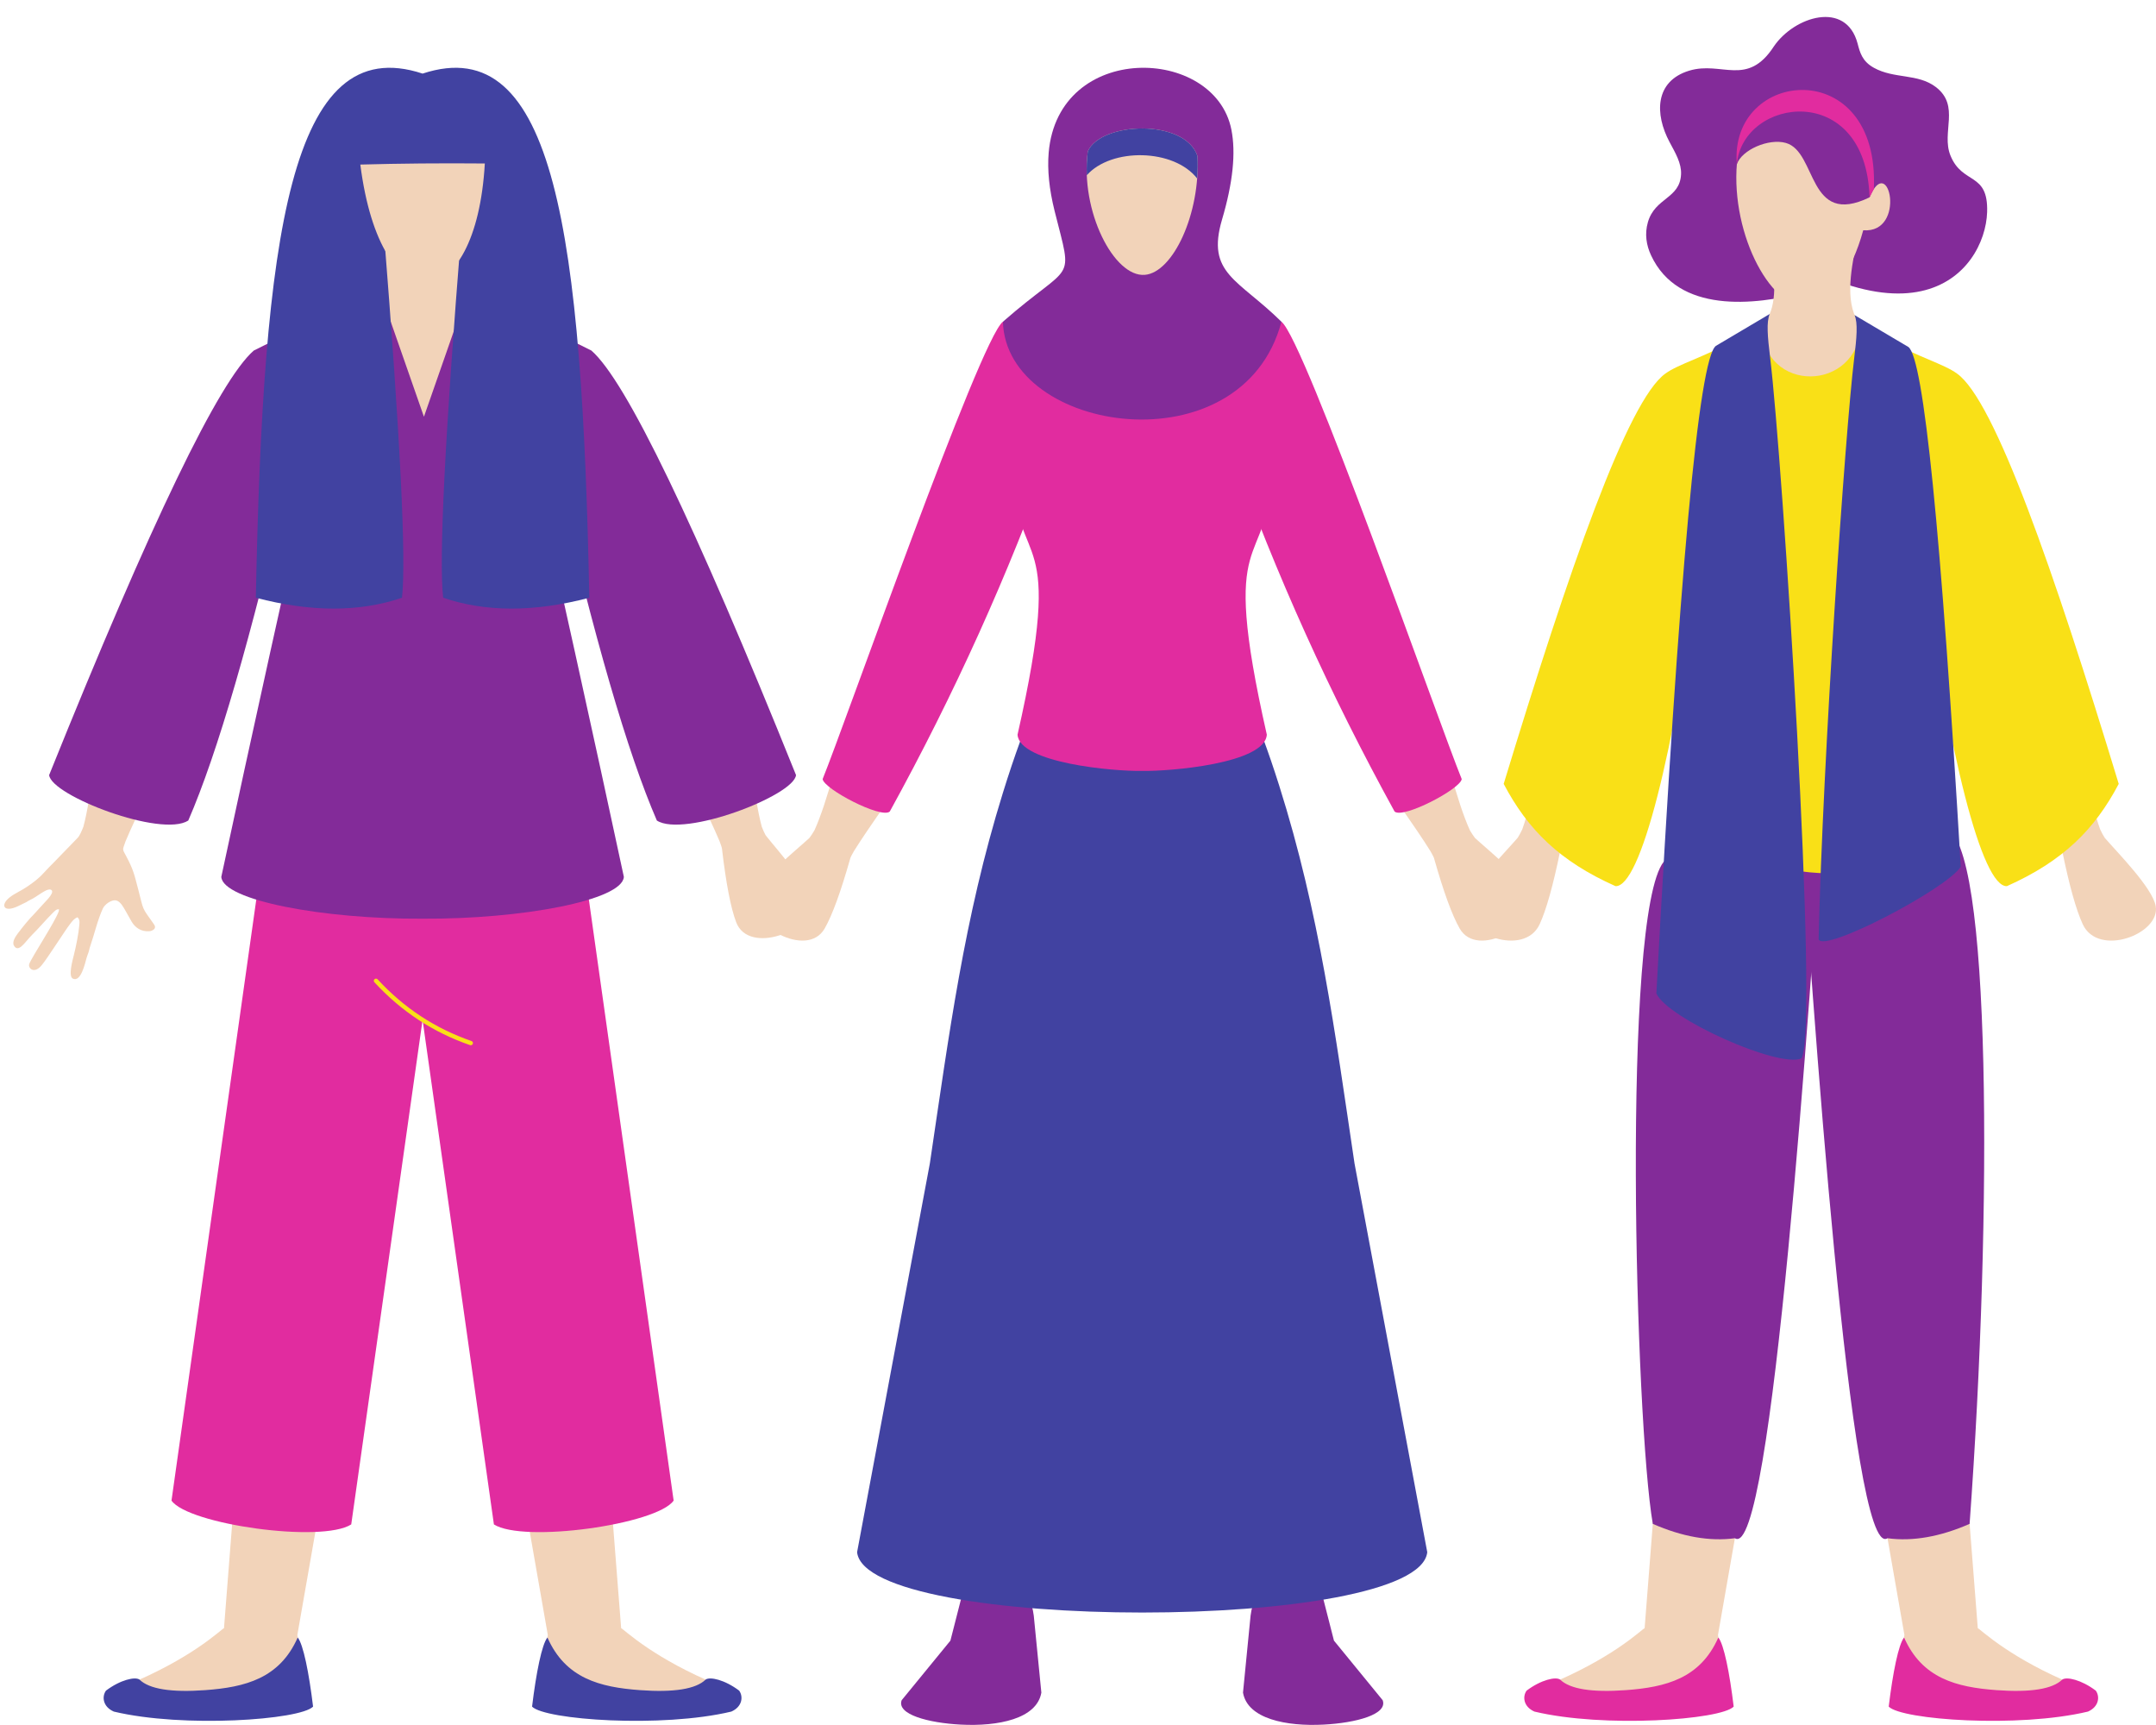
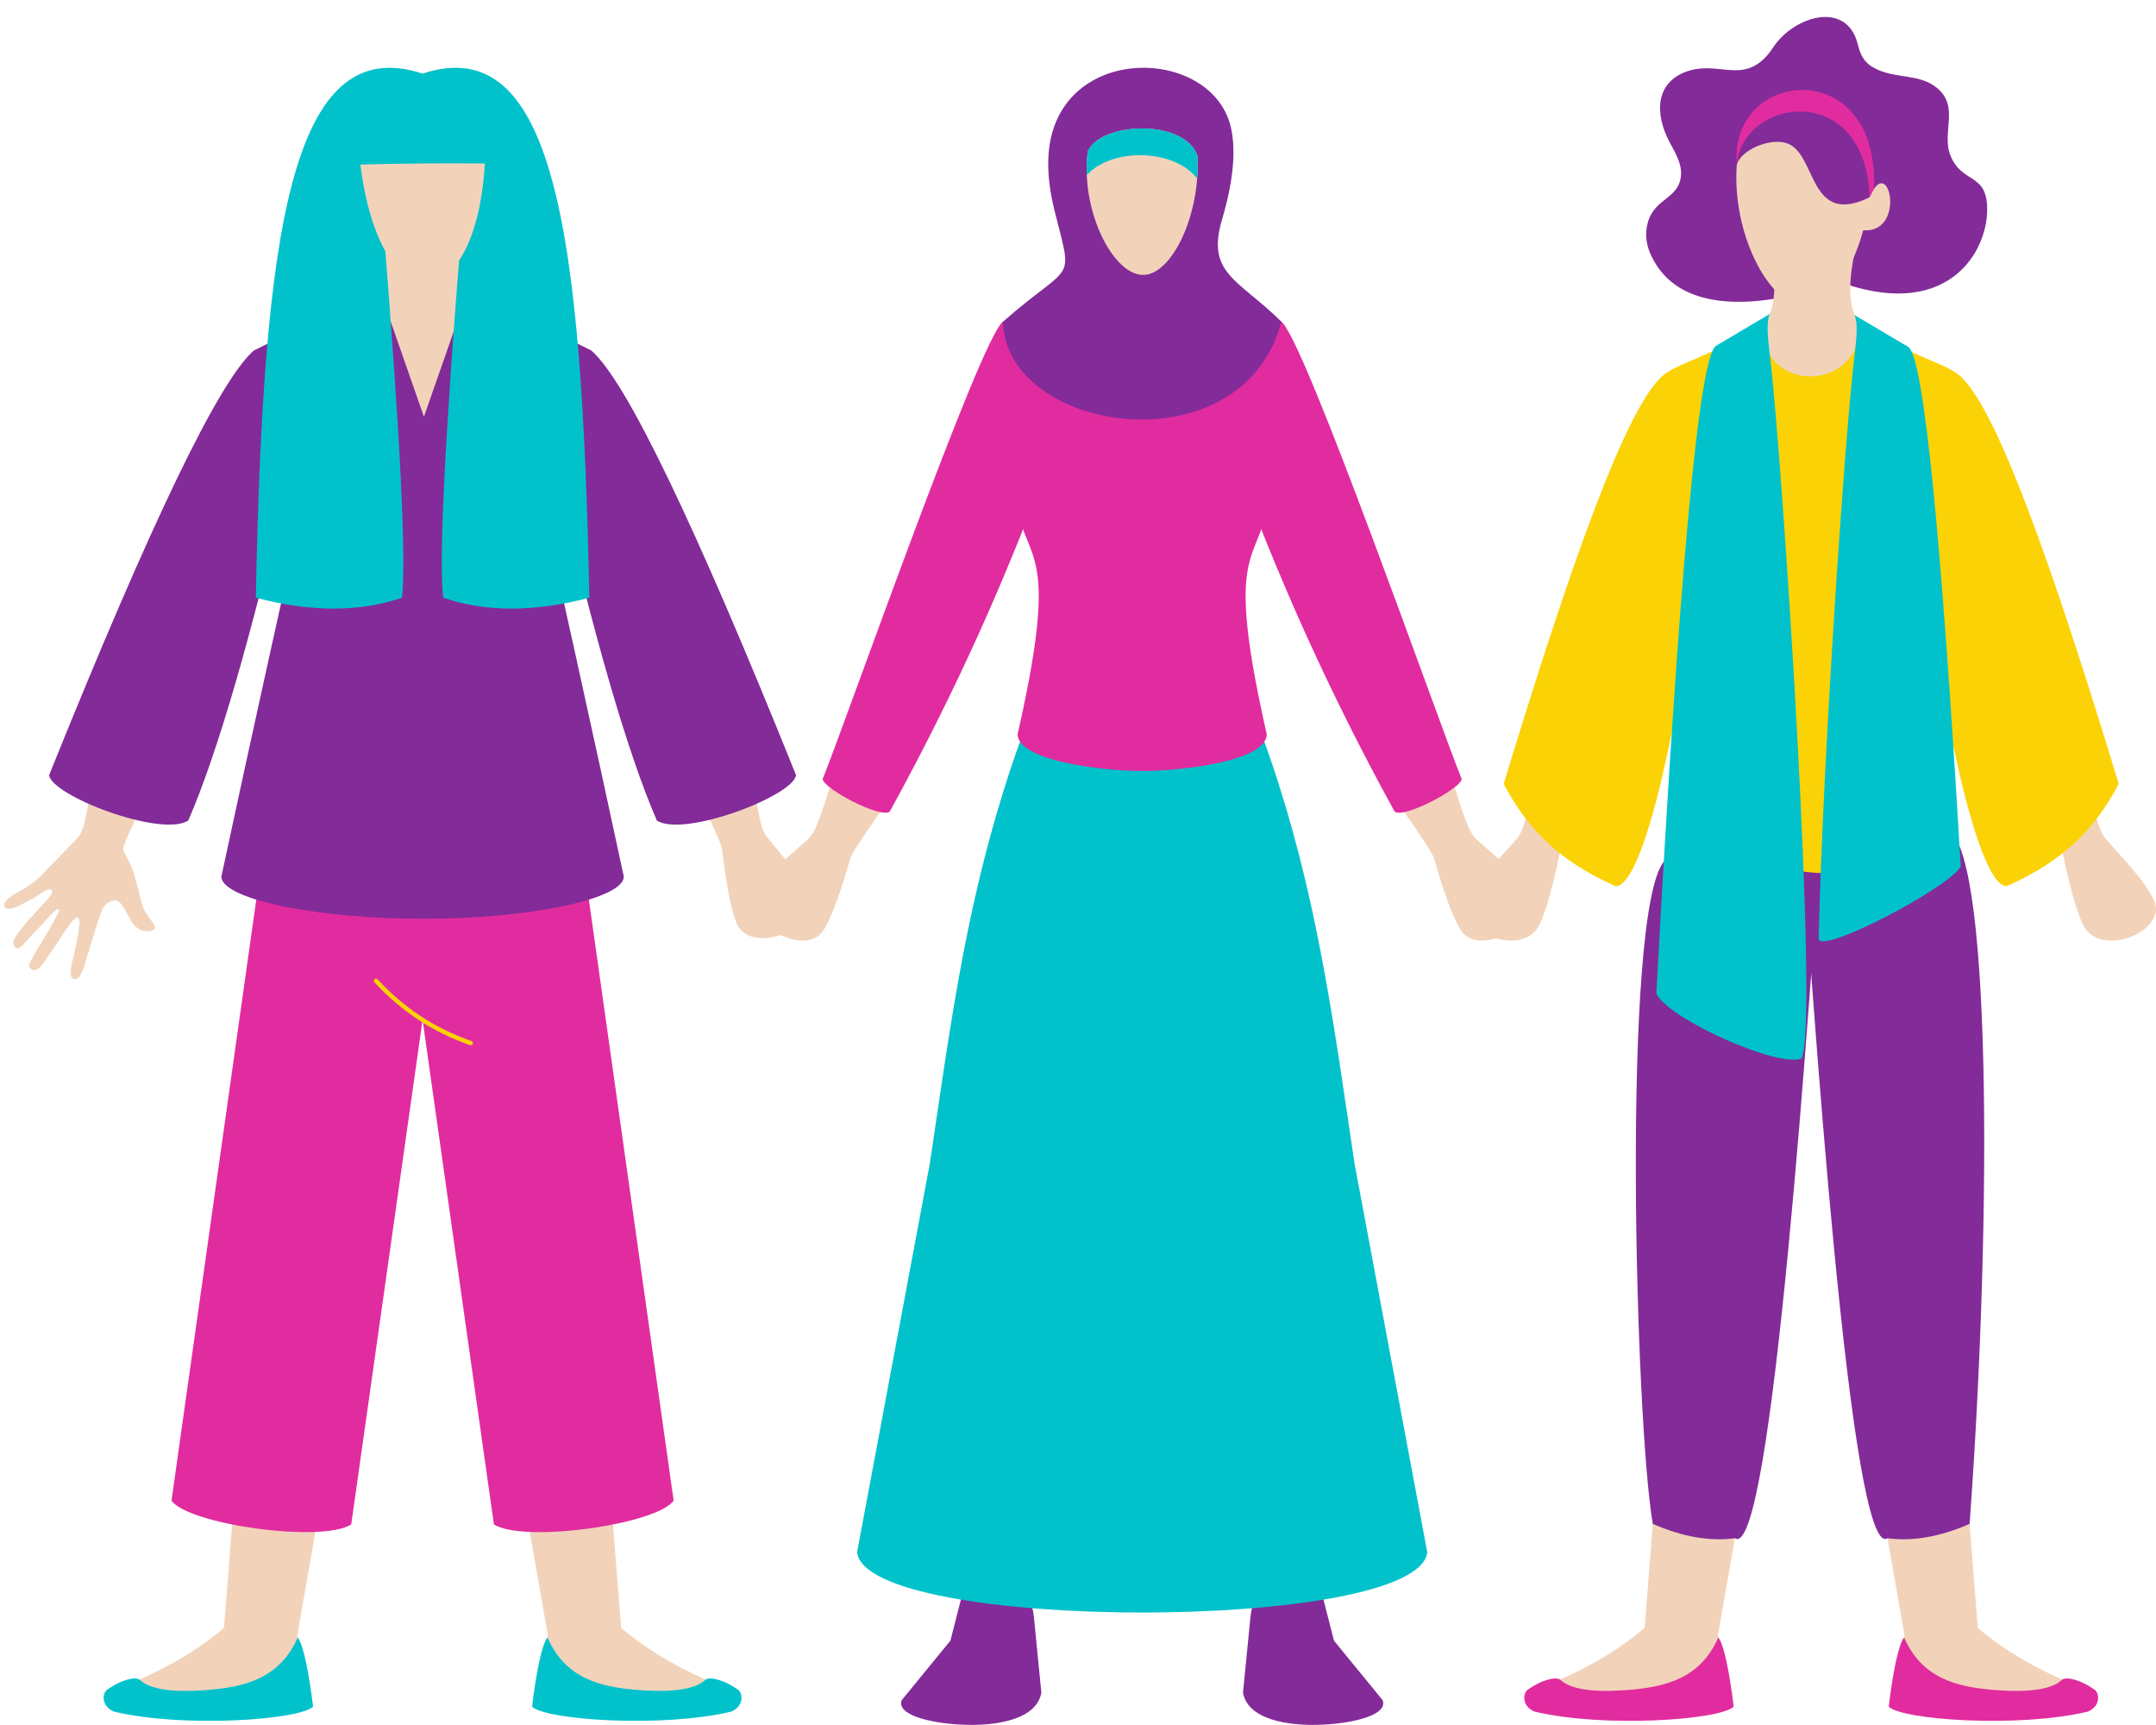
<svg xmlns="http://www.w3.org/2000/svg" height="325.0" preserveAspectRatio="xMidYMid meet" version="1.0" viewBox="-0.8 -3.2 406.3 325.0" width="406.3" zoomAndPan="magnify">
  <defs>
    <clipPath id="a">
      <path d="M 286 305 L 326 305 L 326 321.82 L 286 321.82 Z M 286 305" />
    </clipPath>
    <clipPath id="b">
      <path d="M 355 305 L 395 305 L 395 321.82 L 355 321.82 Z M 355 305" />
    </clipPath>
    <clipPath id="c">
      <path d="M 169 287 L 196 287 L 196 321.82 L 169 321.82 Z M 169 287" />
    </clipPath>
    <clipPath id="d">
      <path d="M 233 287 L 260 287 L 260 321.82 L 233 321.82 Z M 233 287" />
    </clipPath>
    <clipPath id="e">
      <path d="M 99 305 L 139 305 L 139 321.82 L 99 321.82 Z M 99 305" />
    </clipPath>
    <clipPath id="f">
      <path d="M 18 305 L 59 305 L 59 321.82 L 18 321.82 Z M 18 305" />
    </clipPath>
    <clipPath id="g">
      <path d="M 382 142 L 405.5 142 L 405.5 175 L 382 175 Z M 382 142" />
    </clipPath>
  </defs>
  <g>
    <g id="change1_1">
      <path d="M 312.215 264.25 C 324.375 262.75 330.457 262.004 330.457 262.004 C 325.457 290.57 322.957 304.855 322.957 304.855 C 324.016 313.016 324.547 317.098 324.547 317.098 C 323.223 321.363 294.695 320.895 289.449 318.648 C 287.602 317.859 286.852 315.113 290.984 314.242 C 296.793 311.84 301.047 309.379 303.969 307.43 C 307.504 305.074 309.09 303.469 309.129 303.629 C 311.184 277.375 312.215 264.25 312.215 264.25" fill="#f2d3b9" fill-rule="evenodd" />
    </g>
    <g clip-path="url(#a)" id="change2_1">
      <path d="M 325.914 318.375 C 325.145 311.992 324.078 306.664 323.023 305.352 C 319.617 313.07 313.133 314.719 305.609 315.27 C 299.188 315.738 295.055 315.074 293.211 313.285 C 292.402 312.703 289.633 313.297 286.891 315.363 C 286.094 316.473 286.273 318.387 288.367 319.312 C 301.484 322.449 323.496 320.879 325.914 318.375" fill="#e12c9f" fill-rule="evenodd" />
    </g>
    <g id="change1_2">
      <path d="M 368.832 264.25 C 356.668 262.75 350.59 262.004 350.59 262.004 C 355.586 290.57 358.086 304.855 358.086 304.855 C 357.027 313.016 356.496 317.098 356.496 317.098 C 357.824 321.363 386.348 320.895 391.598 318.648 C 393.445 317.859 394.195 315.113 390.062 314.242 C 384.25 311.84 379.996 309.379 377.078 307.43 C 373.543 305.074 371.957 303.469 371.918 303.629 C 369.859 277.375 368.832 264.25 368.832 264.25" fill="#f2d3b9" fill-rule="evenodd" />
    </g>
    <g clip-path="url(#b)" id="change2_2">
      <path d="M 355.129 318.375 C 355.902 311.992 356.969 306.664 358.023 305.352 C 361.43 313.07 367.91 314.719 375.438 315.27 C 381.859 315.738 385.992 315.074 387.832 313.285 C 388.645 312.703 391.414 313.297 394.152 315.363 C 394.949 316.473 394.773 318.387 392.68 319.312 C 379.562 322.449 357.551 320.879 355.129 318.375" fill="#e12c9f" fill-rule="evenodd" />
    </g>
    <g id="change3_3">
      <path d="M 312.738 159.164 C 329.73 147.824 343.051 144.434 343.051 144.434 C 340.262 185.051 333.141 291.199 326.145 286.648 C 321.398 287.281 316.242 286.379 310.672 283.941 C 307.391 265.227 304.742 169.18 312.738 159.164" fill="#832b99" fill-rule="evenodd" />
    </g>
    <g id="change3_4">
      <path d="M 365.727 152.871 C 348.734 141.531 337.992 144.434 337.992 144.434 C 340.785 185.051 347.902 291.199 354.902 286.648 C 359.645 287.281 364.805 286.379 370.375 283.941 C 374.656 225.332 374.539 154.723 365.727 152.871" fill="#832b99" fill-rule="evenodd" />
    </g>
    <g id="change4_1">
-       <path d="M 331.137 58.191 C 324.262 103.594 323.613 137.059 329.195 158.582 C 337.582 161.719 346.02 162.195 354.496 160.012 C 363.355 108.168 361.422 73.555 348.695 56.176 C 336.988 57.52 331.137 58.191 331.137 58.191" fill="#f9e017" fill-rule="evenodd" />
+       <path d="M 331.137 58.191 C 324.262 103.594 323.613 137.059 329.195 158.582 C 337.582 161.719 346.02 162.195 354.496 160.012 C 363.355 108.168 361.422 73.555 348.695 56.176 C 336.988 57.52 331.137 58.191 331.137 58.191" fill="#fad206" fill-rule="evenodd" />
    </g>
    <g id="change1_3">
      <path d="M 276.203 153.258 C 274.988 150.57 273.82 146.922 272.668 142.816 C 269.027 145.594 266.707 146.863 263.316 149.062 C 265.434 152.129 267.383 154.949 268.785 157.211 C 269.152 157.902 269.359 158.227 269.438 158.488 C 271.238 164.848 272.852 169.27 274.277 171.758 C 277.609 177.574 288.906 171.023 287.566 165.926 C 286.688 162.578 279.762 157.105 277.172 154.711 C 276.891 154.363 276.559 153.852 276.203 153.258" fill="#f2d3b9" fill-rule="evenodd" />
    </g>
    <g id="change1_4">
      <path d="M 152.684 153.258 C 153.898 150.57 155.07 146.922 156.219 142.816 C 159.859 145.594 162.184 146.863 165.57 149.062 C 163.453 152.129 161.508 154.949 160.102 157.211 C 159.734 157.902 159.527 158.227 159.449 158.488 C 157.648 164.848 156.035 169.27 154.609 171.758 C 151.277 177.574 139.984 171.023 141.32 165.926 C 142.203 162.578 149.125 157.105 151.719 154.711 C 151.996 154.363 152.332 153.852 152.684 153.258" fill="#f2d3b9" fill-rule="evenodd" />
    </g>
    <g clip-path="url(#c)" id="change3_1">
      <path d="M 182.996 287.582 C 189.699 291.527 193.375 296.086 194.016 301.25 C 194.969 310.91 195.445 315.738 195.445 315.738 C 194.59 320.691 187.273 322.133 180.246 321.766 C 174.18 321.449 168.121 319.855 169.121 317.168 C 175.242 309.688 178.305 305.945 178.305 305.945 C 181.434 293.699 182.996 287.582 182.996 287.582" fill="#832b99" fill-rule="evenodd" />
    </g>
    <g clip-path="url(#d)" id="change3_2">
      <path d="M 245.891 287.582 C 239.188 291.527 235.512 296.086 234.871 301.25 C 233.918 310.91 233.445 315.738 233.445 315.738 C 234.297 320.691 241.613 322.133 248.641 321.766 C 254.707 321.449 260.766 319.855 259.766 317.168 C 253.645 309.688 250.586 305.945 250.586 305.945 C 247.453 293.699 245.891 287.582 245.891 287.582" fill="#832b99" fill-rule="evenodd" />
    </g>
    <g id="change5_2">
-       <path d="M 219.727 111.148 C 219.926 113.738 220.117 116.297 220.309 118.84 L 234.156 128.391 C 236.152 132.777 238.188 138.262 240.27 144.844 C 247.875 168.898 250.762 191.191 254.461 216.031 C 263.984 266.91 268.168 289.281 268.168 289.281 C 266.52 304.438 162.367 304.438 160.719 289.281 C 160.719 289.281 164.906 266.91 174.43 216.031 C 178.051 191.703 180.871 169.809 188.188 146.219 C 190.418 139.023 192.598 133.082 194.73 128.391 L 208.578 118.84 C 208.77 116.297 208.961 113.738 209.16 111.148 L 214.445 114.793 L 219.727 111.148" fill="#4142a1" fill-rule="evenodd" />
+       <path d="M 219.727 111.148 C 219.926 113.738 220.117 116.297 220.309 118.84 L 234.156 128.391 C 236.152 132.777 238.188 138.262 240.27 144.844 C 247.875 168.898 250.762 191.191 254.461 216.031 C 263.984 266.91 268.168 289.281 268.168 289.281 C 266.52 304.438 162.367 304.438 160.719 289.281 C 160.719 289.281 164.906 266.91 174.43 216.031 C 178.051 191.703 180.871 169.809 188.188 146.219 C 190.418 139.023 192.598 133.082 194.73 128.391 L 208.578 118.84 C 208.77 116.297 208.961 113.738 209.16 111.148 L 214.445 114.793 L 219.727 111.148" fill="#01c2cb" fill-rule="evenodd" />
    </g>
    <g id="change2_3">
      <path d="M 240.688 57.422 C 229.742 56.891 226.648 67.75 231.402 81.973 C 239.613 104.961 249.816 127.543 262.012 149.719 C 263.641 151.137 274.488 145.426 274.66 143.594 C 270.566 133.582 245.047 60.703 240.688 57.422" fill="#e12c9f" fill-rule="evenodd" />
    </g>
    <g id="change2_4">
      <path d="M 188.199 57.422 C 199.145 56.891 202.238 67.75 197.484 81.973 C 189.277 104.961 179.074 127.543 166.879 149.719 C 165.25 151.137 154.398 145.426 154.227 143.594 C 158.32 133.582 183.84 60.703 188.199 57.422" fill="#e12c9f" fill-rule="evenodd" />
    </g>
    <g id="change1_5">
      <path d="M 113.172 264.25 C 101.012 262.75 94.93 262.004 94.93 262.004 C 99.93 290.57 102.43 304.855 102.43 304.855 C 101.371 313.016 100.84 317.098 100.84 317.098 C 102.164 321.363 130.691 320.895 135.938 318.648 C 137.785 317.859 138.535 315.113 134.402 314.242 C 128.594 311.84 124.34 309.379 121.422 307.43 C 117.883 305.074 116.297 303.469 116.258 303.629 C 114.203 277.375 113.172 264.25 113.172 264.25" fill="#f2d3b9" fill-rule="evenodd" />
    </g>
    <g id="change1_6">
      <path d="M 44.492 264.25 C 56.656 262.75 62.738 262.004 62.738 262.004 C 57.738 290.57 55.238 304.855 55.238 304.855 C 56.297 313.016 56.828 317.098 56.828 317.098 C 55.504 321.363 26.977 320.895 21.73 318.648 C 19.883 317.859 19.133 315.113 23.266 314.242 C 29.074 311.84 33.328 309.379 36.246 307.43 C 39.785 305.074 41.367 303.469 41.41 303.629 C 43.465 277.375 44.492 264.25 44.492 264.25" fill="#f2d3b9" fill-rule="evenodd" />
    </g>
    <g id="change2_5">
      <path d="M 50.289 146.508 C 67.652 146.285 78.398 151.727 82.531 162.832 C 71.105 243.641 65.391 284.043 65.391 284.043 C 59.832 287.598 34.668 284.059 31.52 279.555 C 44.035 190.859 50.289 146.508 50.289 146.508" fill="#e12c9f" fill-rule="evenodd" />
    </g>
    <g id="change2_6">
      <path d="M 107.379 146.508 C 90.016 146.285 79.27 151.727 75.137 162.832 C 86.562 243.641 92.277 284.043 92.277 284.043 C 97.832 287.598 123 284.059 126.148 279.555 C 113.633 190.859 107.379 146.508 107.379 146.508" fill="#e12c9f" fill-rule="evenodd" />
    </g>
    <g clip-path="url(#e)" id="change5_7">
-       <path d="M 99.469 318.375 C 100.242 311.992 101.309 306.664 102.363 305.352 C 105.77 313.07 112.254 314.719 119.777 315.27 C 126.199 315.738 130.336 315.074 132.176 313.285 C 132.984 312.703 135.754 313.297 138.496 315.363 C 139.293 316.473 139.113 318.387 137.02 319.312 C 123.902 322.449 101.891 320.879 99.469 318.375" fill="#4142a1" fill-rule="evenodd" />
+       <path d="M 99.469 318.375 C 100.242 311.992 101.309 306.664 102.363 305.352 C 105.77 313.07 112.254 314.719 119.777 315.27 C 126.199 315.738 130.336 315.074 132.176 313.285 C 132.984 312.703 135.754 313.297 138.496 315.363 C 139.293 316.473 139.113 318.387 137.02 319.312 C 123.902 322.449 101.891 320.879 99.469 318.375" fill="#01c2cb" fill-rule="evenodd" />
    </g>
-     <path d="M 700.586 1402.106 C 750.781 1347.653 810.273 1308.552 879.141 1284.763" fill="none" stroke="#f9e017" stroke-linecap="round" stroke-linejoin="round" stroke-miterlimit="22.926" stroke-width="8.187" transform="matrix(.1 0 0 -.1 0 321.82)" />
+     <path d="M 700.586 1402.106 C 750.781 1347.653 810.273 1308.552 879.141 1284.763" fill="none" stroke="#fad206" stroke-linecap="round" stroke-linejoin="round" stroke-miterlimit="22.926" stroke-width="8.187" transform="matrix(.1 0 0 -.1 0 321.82)" />
    <g id="change1_7">
      <path d="M 142.766 152.609 C 141.992 149.762 141.414 145.973 140.93 141.738 C 136.895 143.902 134.402 144.789 130.707 146.422 C 132.312 149.785 133.785 152.879 134.812 155.336 C 135.066 156.074 135.219 156.43 135.254 156.699 C 136.023 163.262 136.914 167.887 137.93 170.566 C 140.297 176.84 152.484 172.164 151.973 166.918 C 151.637 163.473 145.668 156.969 143.488 154.195 C 143.27 153.809 143.02 153.246 142.766 152.609" fill="#f2d3b9" fill-rule="evenodd" />
    </g>
    <g id="change1_8">
      <path d="M 14.906 152.609 C 15.676 149.762 16.254 145.973 16.738 141.738 C 20.773 143.902 23.266 144.789 26.961 146.422 C 25.355 149.785 23.883 152.879 22.855 155.336 C 22.262 157.078 22.211 156.668 22.98 158.125 C 24.32 160.648 24.484 161.469 25.246 164.379 C 26.352 168.59 25.793 167.531 28.23 170.992 C 28.816 171.82 27.867 172.23 27.328 172.27 C 25.828 172.379 24.672 171.629 23.988 170.43 L 22.82 168.363 C 22.508 167.836 21.953 166.758 21.223 166.508 C 20.25 166.172 18.91 167.266 18.59 167.973 C 17.551 170.242 17.008 172.785 16.195 175.109 C 16.031 175.57 16.047 175.762 15.902 176.188 C 15.777 176.547 15.613 176.945 15.512 177.309 C 15.238 178.266 14.449 181.938 12.93 181.199 C 12.043 180.77 12.844 177.848 13.098 176.84 C 13.52 175.176 13.992 172.84 14.141 171.168 C 14.215 170.371 14.219 170.082 13.797 169.633 C 13.227 169.863 12.91 170.262 12.496 170.789 C 12.109 171.277 11.762 171.812 11.422 172.301 C 10.402 173.773 8.277 177.121 7.129 178.586 C 5.637 180.488 4.453 179.203 4.707 178.461 C 5.152 177.172 9.566 170.562 10.277 168.496 C 10.34 168.324 10.258 168.414 10.328 168.145 C 9.883 168.031 9.492 168.477 9.055 168.91 C 7.863 170.09 6.484 171.746 5.254 172.941 C 5.059 173.137 4.887 173.332 4.715 173.52 C 3.855 174.445 2.621 176.375 1.828 174.98 C 1.395 174.223 2.246 173.098 2.652 172.559 C 3.508 171.43 4.613 170.051 5.574 169.09 L 7.613 166.859 C 8.094 166.336 9.695 164.754 8.73 164.422 C 8.211 164.242 7.07 165.039 6.641 165.316 C 5.859 165.812 5.602 166.035 4.727 166.453 C 4.484 166.57 4.434 166.621 4.215 166.758 L 2.707 167.496 C -0.172 168.902 -0.797 167.305 1.039 165.875 C 2.043 165.094 3.02 164.75 4.297 163.887 C 7.168 161.938 7.113 161.488 9.211 159.445 L 13.449 155.07 C 13.637 154.879 13.73 154.801 13.922 154.578 C 14.195 154.262 14.543 153.516 14.906 152.609" fill="#f2d3b9" fill-rule="evenodd" />
    </g>
    <g id="change3_5">
      <path d="M 40.906 162.023 C 41.16 166.449 60.172 170.02 78.836 169.906 C 97.5 170.02 116.508 166.449 116.766 162.023 C 111.406 136.977 104.469 105.551 95.953 67.75 C 93.609 62.566 87.996 57.77 79.113 53.359 L 79.09 53.098 L 78.836 53.223 L 78.578 53.098 L 78.555 53.359 C 69.676 57.77 64.062 62.566 61.719 67.75 C 53.203 105.551 46.266 136.977 40.906 162.023" fill="#832b99" fill-rule="evenodd" />
    </g>
    <g id="change3_6">
      <path d="M 66.41 53.465 C 57.91 75.23 53.656 86.113 53.656 86.113 C 46.5 116.992 40.176 138.758 34.68 151.414 C 29.617 154.684 8.84 146.727 8.461 142.844 C 27.652 95.176 40.508 68.512 47.027 62.852 C 55.57 58.578 62.031 55.449 66.41 53.465" fill="#832b99" fill-rule="evenodd" />
    </g>
    <g id="change3_7">
      <path d="M 91.258 53.465 C 99.762 75.23 104.012 86.113 104.012 86.113 C 111.168 116.992 117.496 138.758 122.988 151.414 C 128.051 154.684 148.832 146.727 149.211 142.844 C 130.016 95.176 117.16 68.512 110.645 62.852 C 102.102 58.578 95.641 55.449 91.258 53.465" fill="#832b99" fill-rule="evenodd" />
    </g>
    <g clip-path="url(#f)" id="change5_1">
-       <path d="M 58.199 318.375 C 57.426 311.992 56.359 306.664 55.305 305.352 C 51.898 313.07 45.414 314.719 37.891 315.27 C 31.465 315.738 27.332 315.074 25.492 313.285 C 24.684 312.703 21.914 313.297 19.172 315.363 C 18.375 316.473 18.551 318.387 20.648 319.312 C 33.766 322.449 55.777 320.879 58.199 318.375" fill="#4142a1" fill-rule="evenodd" />
+       <path d="M 58.199 318.375 C 57.426 311.992 56.359 306.664 55.305 305.352 C 51.898 313.07 45.414 314.719 37.891 315.27 C 31.465 315.738 27.332 315.074 25.492 313.285 C 24.684 312.703 21.914 313.297 19.172 315.363 C 18.375 316.473 18.551 318.387 20.648 319.312 C 33.766 322.449 55.777 320.879 58.199 318.375" fill="#01c2cb" fill-rule="evenodd" />
    </g>
    <g id="change1_9">
      <path d="M 68.785 45.809 L 70.367 31.016 L 88.305 30.863 L 89.395 45.809 L 79.09 75.328 L 68.785 45.809" fill="#f2d3b9" fill-rule="evenodd" />
    </g>
    <g id="change5_3">
-       <path d="M 78.836 41.82 C 75.262 42.09 71.488 39.848 71.488 39.848 C 74.621 79.012 75.777 102.203 74.957 109.43 C 66.957 112.16 57.773 112.16 47.41 109.43 C 48.777 41.016 53.883 2.441 78.836 10.668 C 103.785 2.441 108.891 41.016 110.258 109.43 C 99.895 112.16 90.711 112.16 82.711 109.43 C 81.891 102.203 83.047 79.012 86.18 39.848 C 86.18 39.848 82.406 42.09 78.836 41.82" fill="#4142a1" fill-rule="evenodd" />
+       <path d="M 78.836 41.82 C 75.262 42.09 71.488 39.848 71.488 39.848 C 74.621 79.012 75.777 102.203 74.957 109.43 C 66.957 112.16 57.773 112.16 47.41 109.43 C 48.777 41.016 53.883 2.441 78.836 10.668 C 103.785 2.441 108.891 41.016 110.258 109.43 C 99.895 112.16 90.711 112.16 82.711 109.43 C 81.891 102.203 83.047 79.012 86.18 39.848 C 86.18 39.848 82.406 42.09 78.836 41.82" fill="#01c2cb" fill-rule="evenodd" />
    </g>
    <g id="change1_10">
      <path d="M 90.566 27.605 C 88.914 56.449 71.035 58.43 67.102 27.809 C 74.516 27.602 82.336 27.531 90.566 27.605" fill="#f2d3b9" fill-rule="evenodd" />
    </g>
    <g id="change2_7">
      <path d="M 214.625 55.035 L 214.672 55.285 L 230.789 65.035 C 236.609 78.02 239.328 84.684 238.953 85.031 C 238.27 105.258 228.695 94.523 237.934 135.23 C 237.578 140.707 219.488 142.168 214.445 142.062 C 209.066 142.172 191.305 140.574 190.957 135.23 C 200.195 94.523 190.621 105.258 189.938 85.031 C 189.559 84.684 192.277 78.02 198.098 65.035 L 214.215 55.285 L 214.262 55.035 L 214.445 55.145 L 214.625 55.035" fill="#e12c9f" fill-rule="evenodd" />
    </g>
    <g id="change3_8">
      <path d="M 240.688 57.422 C 232.531 49.367 226.473 48.398 229.5 38.152 C 231.539 31.246 232.125 25.602 231.254 21.219 C 228.117 5.43 198.613 4.582 196.824 25.57 C 196.551 28.812 196.922 32.469 197.938 36.543 C 201.465 50.641 201.508 45.773 188.199 57.422 C 188.809 78.562 233.324 85.211 240.688 57.422" fill="#832b99" fill-rule="evenodd" />
    </g>
    <g id="change1_11">
      <path d="M 204.195 25.328 C 206.66 19.711 222.5 19.141 224.859 26.184 C 225.445 37.086 220.25 48.152 214.945 48.59 C 209.133 49.066 202.727 36.555 204.195 25.328" fill="#f2d3b9" fill-rule="evenodd" />
    </g>
    <g id="change5_4">
-       <path d="M 204.195 25.328 C 206.66 19.711 222.496 19.141 224.859 26.184 C 224.938 27.605 224.914 29.031 224.805 30.438 C 220.43 24.789 208.645 24.594 204.008 29.816 C 203.945 28.32 204 26.812 204.195 25.328" fill="#4142a1" fill-rule="evenodd" />
+       <path d="M 204.195 25.328 C 206.66 19.711 222.496 19.141 224.859 26.184 C 224.938 27.605 224.914 29.031 224.805 30.438 C 220.43 24.789 208.645 24.594 204.008 29.816 C 203.945 28.32 204 26.812 204.195 25.328" fill="#01c2cb" fill-rule="evenodd" />
    </g>
    <g id="change1_12">
      <path d="M 286.074 153.07 C 287.098 150.211 288.008 146.414 288.859 142.176 C 292.715 144.277 295.133 145.125 298.691 146.699 C 296.789 150.09 295.043 153.207 293.801 155.676 C 293.484 156.422 293.297 156.777 293.238 157.051 C 291.895 163.621 290.598 168.258 289.348 170.953 C 286.43 177.262 274.633 172.77 275.605 167.516 C 276.242 164.066 282.785 157.473 285.211 154.668 C 285.465 154.277 285.766 153.715 286.074 153.07" fill="#f2d3b9" fill-rule="evenodd" />
    </g>
    <g clip-path="url(#g)" id="change1_15">
      <path d="M 394.969 153.07 C 393.949 150.211 393.039 146.414 392.184 142.176 C 388.332 144.277 385.914 145.125 382.355 146.699 C 384.258 150.09 386.004 153.207 387.246 155.676 C 387.562 156.422 387.746 156.777 387.809 157.051 C 389.152 163.621 390.445 168.258 391.695 170.953 C 394.613 177.262 406.414 172.77 405.441 167.516 C 404.805 164.066 398.258 157.473 395.836 154.668 C 395.578 154.277 395.281 153.715 394.969 153.07" fill="#f2d3b9" fill-rule="evenodd" />
    </g>
    <g id="change3_9">
      <path d="M 339.402 51.867 C 342.801 50.234 344.5 49.418 344.5 49.418 C 358.371 54.887 366.555 51.18 370.57 45.656 C 372.617 42.84 373.586 39.551 373.676 36.766 C 373.914 29.109 369.016 31.699 366.758 26.09 C 365.004 21.73 368.656 16.734 363.996 13.191 C 360.609 10.613 356.18 11.707 352.332 9.57 C 350.113 8.344 349.699 6.652 349.27 5.02 C 347.109 -3.191 337.324 -0.105 333.484 5.547 C 328.453 13.277 323.676 8.254 317.531 10.117 C 311.023 12.094 311.008 18.305 313.836 23.582 C 314.941 25.637 316.09 27.574 315.996 29.629 C 315.789 34.27 311.082 34.008 309.746 38.672 C 309.109 40.887 309.457 43.012 310.344 44.914 C 315.449 55.867 329.688 54.398 339.402 51.867" fill="#832b99" fill-rule="evenodd" />
    </g>
    <g id="change4_2">
-       <path d="M 326.137 60.844 C 321.852 87.645 319.707 101.043 319.707 101.043 C 314.699 139.215 308.297 163.992 303.645 163.777 C 293.09 159.07 287.117 153.133 282.57 144.508 C 294.859 104.105 305.949 72.227 313.047 67.191 C 315.555 65.363 320.262 64.148 326.137 60.844" fill="#f9e017" fill-rule="evenodd" />
+       <path d="M 326.137 60.844 C 321.852 87.645 319.707 101.043 319.707 101.043 C 314.699 139.215 308.297 163.992 303.645 163.777 C 293.09 159.07 287.117 153.133 282.57 144.508 C 294.859 104.105 305.949 72.227 313.047 67.191 C 315.555 65.363 320.262 64.148 326.137 60.844" fill="#fad206" fill-rule="evenodd" />
    </g>
    <g id="change4_3">
-       <path d="M 354.91 60.844 C 359.195 87.645 361.336 101.043 361.336 101.043 C 366.344 139.215 372.75 163.992 377.402 163.777 C 387.953 159.07 393.93 153.133 398.477 144.508 C 386.188 104.105 375.098 72.227 368 67.191 C 365.492 65.363 360.785 64.148 354.91 60.844" fill="#f9e017" fill-rule="evenodd" />
+       <path d="M 354.91 60.844 C 359.195 87.645 361.336 101.043 361.336 101.043 C 366.344 139.215 372.75 163.992 377.402 163.777 C 387.953 159.07 393.93 153.133 398.477 144.508 C 386.188 104.105 375.098 72.227 368 67.191 C 365.492 65.363 360.785 64.148 354.91 60.844" fill="#fad206" fill-rule="evenodd" />
    </g>
    <g id="change1_13">
      <path d="M 349.91 58.297 C 349.168 70.75 331.52 71.023 331.137 58.191 C 333.621 56.02 334.199 51.395 332.871 44.316 C 332.871 44.316 338.242 43.773 348.992 42.688 C 347.918 48.285 346.797 54.34 349.91 58.297" fill="#f2d3b9" fill-rule="evenodd" />
    </g>
    <g id="change1_14">
      <path d="M 326.668 26.246 C 329.656 19.434 348.863 18.746 351.73 27.281 C 351.852 29.531 351.77 31.789 351.516 33.988 C 355.152 25.289 358.559 40.809 350.328 40.191 L 350.328 40.188 C 348.188 48.07 343.977 54.105 339.707 54.457 C 332.656 55.035 324.887 39.859 326.668 26.246" fill="#f2d3b9" fill-rule="evenodd" />
    </g>
    <g id="change3_10">
      <path d="M 329.098 18.812 C 347.957 13.559 354.938 18.395 351.516 33.988 C 339.77 39.684 341.695 25.426 335.75 23.734 C 332.516 22.816 327.41 25.043 326.508 27.762 C 324.902 23.523 325.766 20.539 329.098 18.812" fill="#832b99" fill-rule="evenodd" />
    </g>
    <g id="change5_5">
-       <path d="M 322.566 61.969 C 329.324 57.965 332.703 55.965 332.703 55.965 C 332.062 57.457 332.297 60.203 332.785 64.199 C 335.082 82.98 342.094 190.398 338.684 196.234 C 334.391 198.109 313.438 188.723 311.344 183.992 C 315.605 105.02 319.344 64.344 322.566 61.969" fill="#4142a1" fill-rule="evenodd" />
+       <path d="M 322.566 61.969 C 329.324 57.965 332.703 55.965 332.703 55.965 C 332.062 57.457 332.297 60.203 332.785 64.199 C 335.082 82.98 342.094 190.398 338.684 196.234 C 334.391 198.109 313.438 188.723 311.344 183.992 C 315.605 105.02 319.344 64.344 322.566 61.969" fill="#01c2cb" fill-rule="evenodd" />
    </g>
    <g id="change5_6">
-       <path d="M 358.836 62.18 L 348.695 56.176 C 349.336 57.664 349.102 60.414 348.613 64.406 C 346.93 78.188 342.703 139.691 341.922 173.77 C 342.676 176.508 366.109 164.273 368.703 160.109 C 364.996 96.941 361.707 64.297 358.836 62.18" fill="#4142a1" fill-rule="evenodd" />
+       <path d="M 358.836 62.18 L 348.695 56.176 C 349.336 57.664 349.102 60.414 348.613 64.406 C 346.93 78.188 342.703 139.691 341.922 173.77 C 342.676 176.508 366.109 164.273 368.703 160.109 C 364.996 96.941 361.707 64.297 358.836 62.18" fill="#01c2cb" fill-rule="evenodd" />
    </g>
    <g id="change2_8">
      <path d="M 326.508 27.762 C 327.621 15.098 350.848 11.895 351.516 33.988 C 352.059 32.941 352.328 32.422 352.328 32.422 C 353.484 6.938 324.992 9.688 326.508 27.762" fill="#e12c9f" fill-rule="evenodd" />
    </g>
  </g>
</svg>
